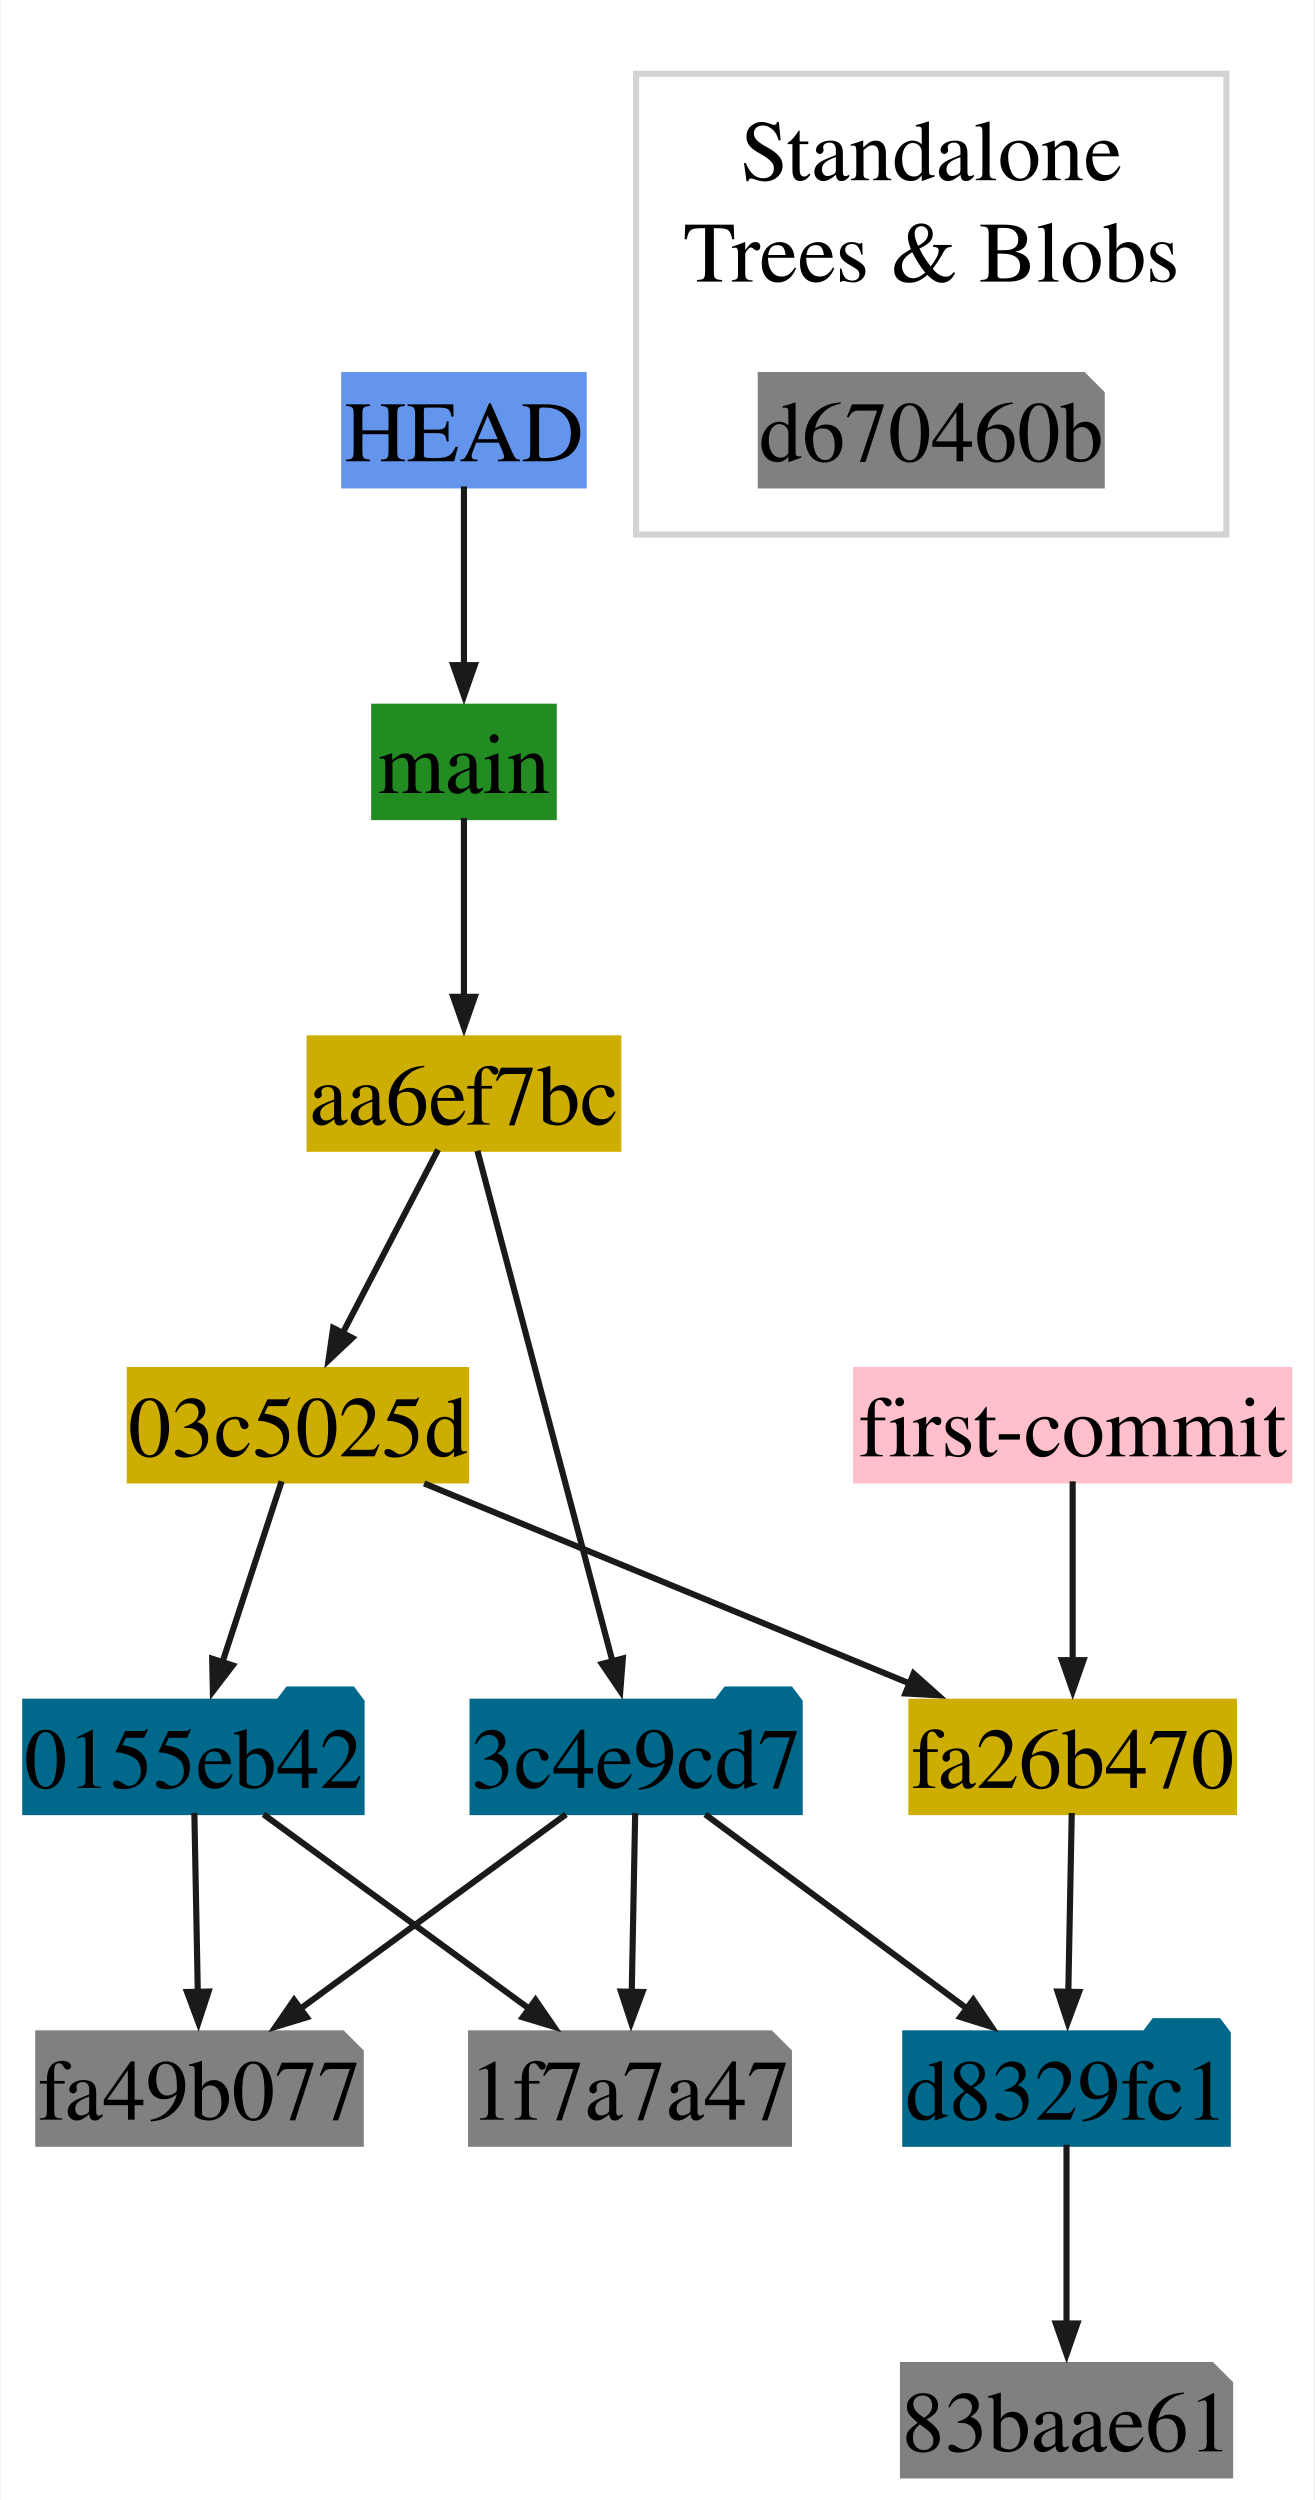
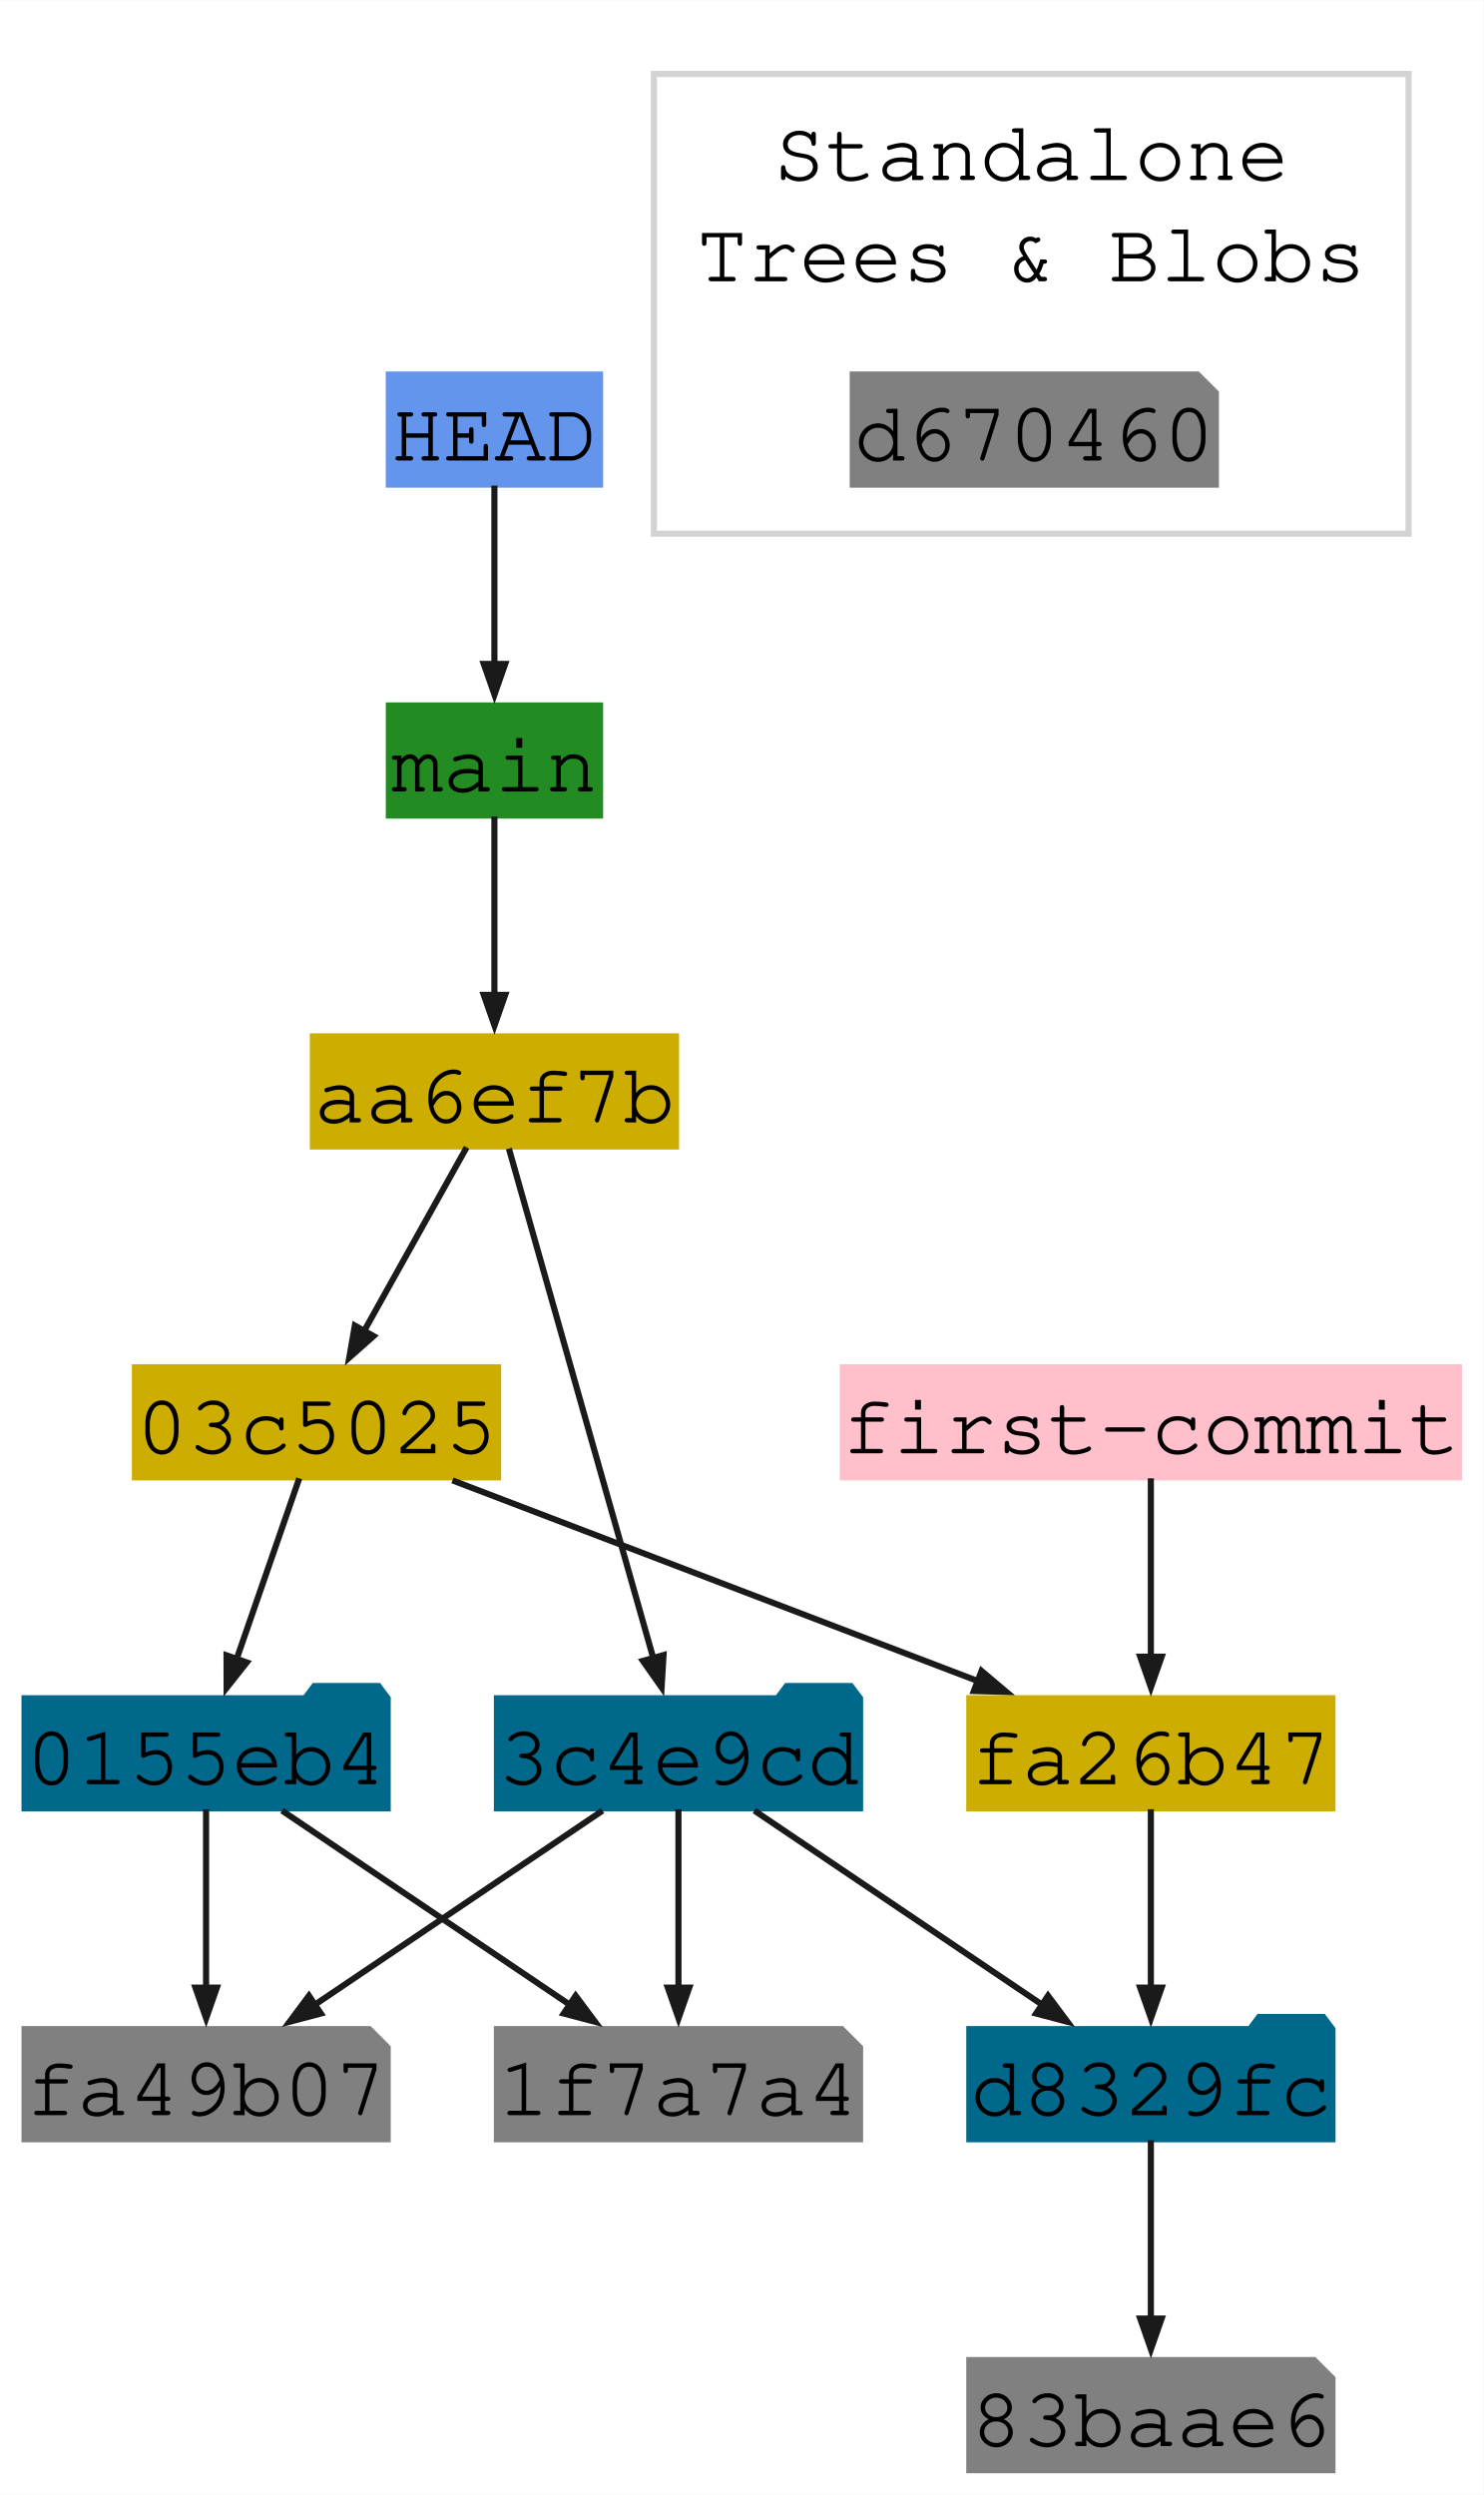
- <svg xmlns="http://www.w3.org/2000/svg" xmlns:xlink="http://www.w3.org/1999/xlink" width="214pt" height="407pt" viewBox="0.00 0.00 213.56 406.58">
+ <svg xmlns="http://www.w3.org/2000/svg" xmlns:xlink="http://www.w3.org/1999/xlink" width="242pt" height="407pt" viewBox="0.00 0.00 241.81 406.58">
  <g id="graph0" class="graph" transform="scale(1 1) rotate(0) translate(4 402.58)">
-     <polygon fill="white" stroke="none" points="-4,4 -4,-402.58 209.56,-402.58 209.56,4 -4,4" />
+     <polygon fill="white" stroke="none" points="-4,4 -4,-402.58 237.81,-402.58 237.81,4 -4,4" />
    <g id="clust1" class="cluster">
-       <polygon fill="white" stroke="lightgrey" points="99.34,-315.64 99.34,-390.58 195.34,-390.58 195.34,-315.64 99.34,-315.64" />
-       <text text-anchor="middle" x="147.34" y="-373.28" font-family="Times,serif" font-size="14.00">Standalone</text>
-       <text text-anchor="middle" x="147.34" y="-356.78" font-family="Times,serif" font-size="14.00">Trees &amp; Blobs</text>
+       <polygon fill="white" stroke="lightgrey" points="102.59,-315.64 102.59,-390.58 225.59,-390.58 225.59,-315.64 102.59,-315.64" />
+       <text text-anchor="middle" x="164.09" y="-373.28" font-family="Courier,monospace" font-size="14.00">Standalone</text>
+       <text text-anchor="middle" x="164.09" y="-356.78" font-family="Courier,monospace" font-size="14.00">Trees &amp; Blobs</text>
    </g>
    <g id="node1" class="node">
      <g id="a_node1">
        <a xlink:title="0155eb4229851634a0f03eb265b69f5a2d56f341">
-           <polygon fill="#00688b" stroke="#00688b" points="54.69,-125.82 53.2,-127.81 42.73,-127.81 41.24,-125.82 0,-125.82 0,-107.88 54.69,-107.88 54.69,-125.82" />
-           <text text-anchor="middle" x="27.34" y="-111.8" font-family="Times,serif" font-size="14.00">0155eb42</text>
+           <polygon fill="#00688b" stroke="#00688b" points="59.19,-125.82 57.7,-127.81 47.23,-127.81 45.74,-125.82 0,-125.82 0,-107.88 59.19,-107.88 59.19,-125.82" />
+           <text text-anchor="middle" x="29.59" y="-111.8" font-family="Courier,monospace" font-size="14.00">0155eb4</text>
        </a>
      </g>
    </g>
    <g id="node3" class="node">
      <g id="a_node3">
        <a xlink:title="test.txt">
-           <polygon fill="gray" stroke="gray" points="121.2,-71.88 72.5,-71.88 72.5,-53.94 124.19,-53.94 124.19,-68.89 121.2,-71.88" />
-           <polyline fill="none" stroke="gray" points="121.2,-71.88 121.2,-68.89" />
-           <polyline fill="none" stroke="gray" points="124.19,-68.89 121.2,-68.89" />
-           <text text-anchor="middle" x="98.34" y="-57.86" font-family="Times,serif" font-size="14.00">1f7a7a47</text>
+           <polygon fill="gray" stroke="gray" points="133.2,-71.88 77,-71.88 77,-53.94 136.19,-53.94 136.19,-68.89 133.2,-71.88" />
+           <polyline fill="none" stroke="gray" points="133.2,-71.88 133.2,-68.89" />
+           <polyline fill="none" stroke="gray" points="136.19,-68.89 133.2,-68.89" />
+           <text text-anchor="middle" x="106.59" y="-57.86" font-family="Courier,monospace" font-size="14.00">1f7a7a4</text>
        </a>
      </g>
    </g>
    <g id="edge1" class="edge">
-       <path fill="none" stroke="#1a1a1a" d="M38.75,-107.5C50.52,-98.9 68.97,-85.4 82.22,-75.7" />
-       <polygon fill="#1a1a1a" stroke="#1a1a1a" points="82.98,-77.32 85.98,-72.96 80.91,-74.5 82.98,-77.32" />
+       <path fill="none" stroke="#1a1a1a" d="M41.97,-107.5C54.65,-98.95 74.5,-85.56 88.86,-75.87" />
+       <polygon fill="#1a1a1a" stroke="#1a1a1a" points="89.83,-77.33 93,-73.08 87.88,-74.43 89.83,-77.33" />
    </g>
    <g id="node10" class="node">
      <g id="a_node10">
        <a xlink:title="new.txt">
-           <polygon fill="gray" stroke="gray" points="51.57,-71.88 2.12,-71.88 2.12,-53.94 54.56,-53.94 54.56,-68.89 51.57,-71.88" />
-           <polyline fill="none" stroke="gray" points="51.57,-71.88 51.57,-68.89" />
-           <polyline fill="none" stroke="gray" points="54.56,-68.89 51.57,-68.89" />
-           <text text-anchor="middle" x="28.34" y="-57.86" font-family="Times,serif" font-size="14.00">fa49b077</text>
+           <polygon fill="gray" stroke="gray" points="56.2,-71.88 0,-71.88 0,-53.94 59.19,-53.94 59.19,-68.89 56.2,-71.88" />
+           <polyline fill="none" stroke="gray" points="56.2,-71.88 56.2,-68.89" />
+           <polyline fill="none" stroke="gray" points="59.19,-68.89 56.2,-68.89" />
+           <text text-anchor="middle" x="29.59" y="-57.86" font-family="Courier,monospace" font-size="14.00">fa49b07</text>
        </a>
      </g>
    </g>
    <g id="edge2" class="edge">
-       <path fill="none" stroke="#1a1a1a" d="M27.5,-107.73C27.65,-99.93 27.88,-87.95 28.06,-78.49" />
-       <polygon fill="#1a1a1a" stroke="#1a1a1a" points="29.81,-78.69 28.16,-73.65 26.31,-78.62 29.81,-78.69" />
+       <path fill="none" stroke="#1a1a1a" d="M29.59,-107.73C29.59,-99.93 29.59,-87.95 29.59,-78.49" />
+       <polygon fill="#1a1a1a" stroke="#1a1a1a" points="31.35,-78.65 29.6,-73.65 27.85,-78.65 31.35,-78.65" />
    </g>
    <g id="node2" class="node">
      <g id="a_node2">
        <a xlink:title="author: First Last &lt;first.last@mail.com&gt;&#10;Wed Jan 01 09:00:00 2025 +0100&#10;committer: Nom Prenom &lt;nom.prenom@mail.com&gt;&#10;Wed Jan 01 09:00:00 2025 +0100&#10;&#10;Second commit">
-           <polygon fill="#cdad00" stroke="#cdad00" points="71.69,-179.76 17,-179.76 17,-161.82 71.69,-161.82 71.69,-179.76" />
-           <text text-anchor="middle" x="44.34" y="-165.74" font-family="Times,serif" font-size="14.00">03c5025d</text>
+           <polygon fill="#cdad00" stroke="#cdad00" points="77.19,-179.76 18,-179.76 18,-161.82 77.19,-161.82 77.19,-179.76" />
+           <text text-anchor="middle" x="47.59" y="-165.74" font-family="Courier,monospace" font-size="14.00">03c5025</text>
        </a>
      </g>
    </g>
    <g id="edge3" class="edge">
-       <path fill="none" stroke="#1a1a1a" d="M41.69,-161.67C39.11,-153.79 35.14,-141.66 32.03,-132.15" />
-       <polygon fill="#1a1a1a" stroke="#1a1a1a" points="33.73,-131.73 30.51,-127.52 30.4,-132.81 33.73,-131.73" />
+       <path fill="none" stroke="#1a1a1a" d="M44.78,-161.67C42.05,-153.79 37.85,-141.66 34.55,-132.15" />
+       <polygon fill="#1a1a1a" stroke="#1a1a1a" points="36.23,-131.66 32.94,-127.51 32.93,-132.81 36.23,-131.66" />
    </g>
    <g id="node9" class="node">
      <g id="a_node9">
        <a xlink:title="author: First Last &lt;first.last@mail.com&gt;&#10;Wed Jan 01 09:00:00 2025 +0100&#10;committer: Nom Prenom &lt;nom.prenom@mail.com&gt;&#10;Wed Jan 01 09:00:00 2025 +0100&#10;&#10;First commit">
-           <polygon fill="#cdad00" stroke="#cdad00" points="196.56,-125.82 144.12,-125.82 144.12,-107.88 196.56,-107.88 196.56,-125.82" />
-           <text text-anchor="middle" x="170.34" y="-111.8" font-family="Times,serif" font-size="14.00">fa26b470</text>
+           <polygon fill="#cdad00" stroke="#cdad00" points="213.19,-125.82 154,-125.82 154,-107.88 213.19,-107.88 213.19,-125.82" />
+           <text text-anchor="middle" x="183.59" y="-111.8" font-family="Courier,monospace" font-size="14.00">fa26b47</text>
        </a>
      </g>
    </g>
    <g id="edge4" class="edge">
-       <path fill="none" stroke="#1a1a1a" d="M64.87,-161.33C86.47,-152.43 120.54,-138.38 144.08,-128.68" />
-       <polygon fill="#1a1a1a" stroke="#1a1a1a" points="144.47,-130.41 148.43,-126.88 143.14,-127.17 144.47,-130.41" />
+       <path fill="none" stroke="#1a1a1a" d="M69.75,-161.33C93.16,-152.39 130.15,-138.26 155.57,-128.55" />
+       <polygon fill="#1a1a1a" stroke="#1a1a1a" points="155.99,-130.27 160.04,-126.85 154.74,-127 155.99,-130.27" />
    </g>
    <g id="node4" class="node">
      <g id="a_node4">
        <a xlink:title="3c4e9cd789d88d8d89c1073707c3585e41b0e614">
-           <polygon fill="#00688b" stroke="#00688b" points="125.94,-125.82 124.44,-127.81 113.98,-127.81 112.48,-125.82 72.75,-125.82 72.75,-107.88 125.94,-107.88 125.94,-125.82" />
-           <text text-anchor="middle" x="99.34" y="-111.8" font-family="Times,serif" font-size="14.00">3c4e9cd7</text>
+           <polygon fill="#00688b" stroke="#00688b" points="136.19,-125.82 134.69,-127.81 124.23,-127.81 122.74,-125.82 77,-125.82 77,-107.88 136.19,-107.88 136.19,-125.82" />
+           <text text-anchor="middle" x="106.59" y="-111.8" font-family="Courier,monospace" font-size="14.00">3c4e9cd</text>
        </a>
      </g>
    </g>
    <g id="edge6" class="edge">
-       <path fill="none" stroke="#1a1a1a" d="M99.19,-107.73C99.04,-99.93 98.81,-87.95 98.63,-78.49" />
-       <polygon fill="#1a1a1a" stroke="#1a1a1a" points="100.38,-78.62 98.53,-73.65 96.88,-78.69 100.38,-78.62" />
+       <path fill="none" stroke="#1a1a1a" d="M106.59,-107.73C106.59,-99.93 106.59,-87.95 106.59,-78.49" />
+       <polygon fill="#1a1a1a" stroke="#1a1a1a" points="108.35,-78.65 106.6,-73.65 104.85,-78.65 108.35,-78.65" />
    </g>
    <g id="node8" class="node">
      <g id="a_node8">
        <a xlink:title="bak">
-           <polygon fill="#00688b" stroke="#00688b" points="195.56,-71.88 194.07,-73.87 183.61,-73.87 182.11,-71.88 143.12,-71.88 143.12,-53.94 195.56,-53.94 195.56,-71.88" />
-           <text text-anchor="middle" x="169.34" y="-57.86" font-family="Times,serif" font-size="14.00">d8329fc1</text>
+           <polygon fill="#00688b" stroke="#00688b" points="213.19,-71.88 211.69,-73.87 201.23,-73.87 199.74,-71.88 154,-71.88 154,-53.94 213.19,-53.94 213.19,-71.88" />
+           <text text-anchor="middle" x="183.59" y="-57.86" font-family="Courier,monospace" font-size="14.00">d8329fc</text>
        </a>
      </g>
    </g>
    <g id="edge7" class="edge">
-       <path fill="none" stroke="#1a1a1a" d="M110.59,-107.5C122.19,-98.9 140.38,-85.4 153.45,-75.7" />
-       <polygon fill="#1a1a1a" stroke="#1a1a1a" points="154.17,-77.35 157.14,-72.96 152.08,-74.54 154.17,-77.35" />
+       <path fill="none" stroke="#1a1a1a" d="M118.97,-107.5C131.65,-98.95 151.5,-85.56 165.86,-75.87" />
+       <polygon fill="#1a1a1a" stroke="#1a1a1a" points="166.83,-77.33 170,-73.08 164.88,-74.43 166.83,-77.33" />
    </g>
    <g id="edge8" class="edge">
-       <path fill="none" stroke="#1a1a1a" d="M87.94,-107.5C76.17,-98.9 57.72,-85.4 44.47,-75.7" />
-       <polygon fill="#1a1a1a" stroke="#1a1a1a" points="45.78,-74.5 40.71,-72.96 43.71,-77.32 45.78,-74.5" />
+       <path fill="none" stroke="#1a1a1a" d="M94.22,-107.5C81.54,-98.95 61.69,-85.56 47.33,-75.87" />
+       <polygon fill="#1a1a1a" stroke="#1a1a1a" points="48.31,-74.43 43.19,-73.08 46.36,-77.33 48.31,-74.43" />
    </g>
    <g id="node5" class="node">
      <g id="a_node5">
        <a xlink:title="test.txt">
-           <polygon fill="gray" stroke="gray" points="192.95,-17.94 142.75,-17.94 142.75,0 195.94,0 195.94,-14.95 192.95,-17.94" />
-           <polyline fill="none" stroke="gray" points="192.95,-17.94 192.95,-14.95" />
-           <polyline fill="none" stroke="gray" points="195.94,-14.95 192.95,-14.95" />
-           <text text-anchor="middle" x="169.34" y="-3.92" font-family="Times,serif" font-size="14.00">83baae61</text>
+           <polygon fill="gray" stroke="gray" points="210.2,-17.94 154,-17.94 154,0 213.19,0 213.19,-14.95 210.2,-17.94" />
+           <polyline fill="none" stroke="gray" points="210.2,-17.94 210.2,-14.95" />
+           <polyline fill="none" stroke="gray" points="213.19,-14.95 210.2,-14.95" />
+           <text text-anchor="middle" x="183.59" y="-3.92" font-family="Courier,monospace" font-size="14.00">83baae6</text>
        </a>
      </g>
    </g>
    <g id="node6" class="node">
      <g id="a_node6">
        <a xlink:title="main">
-           <polygon fill="cornflowerblue" stroke="cornflowerblue" points="90.81,-341.58 51.88,-341.58 51.88,-323.64 90.81,-323.64 90.81,-341.58" />
-           <text text-anchor="middle" x="71.34" y="-327.56" font-family="Times,serif" font-size="14.00">HEAD</text>
+           <polygon fill="cornflowerblue" stroke="cornflowerblue" points="93.81,-341.58 59.38,-341.58 59.38,-323.64 93.81,-323.64 93.81,-341.58" />
+           <text text-anchor="middle" x="76.59" y="-327.56" font-family="Courier,monospace" font-size="14.00">HEAD</text>
        </a>
      </g>
    </g>
    <g id="node12" class="node">
      <g id="a_node12">
        <a xlink:title="-&gt; None">
-           <polygon fill="forestgreen" stroke="forestgreen" points="85.94,-287.64 56.75,-287.64 56.75,-269.7 85.94,-269.7 85.94,-287.64" />
-           <text text-anchor="middle" x="71.34" y="-273.62" font-family="Times,serif" font-size="14.00">main</text>
+           <polygon fill="forestgreen" stroke="forestgreen" points="93.81,-287.64 59.38,-287.64 59.38,-269.7 93.81,-269.7 93.81,-287.64" />
+           <text text-anchor="middle" x="76.59" y="-273.62" font-family="Courier,monospace" font-size="14.00">main</text>
        </a>
      </g>
    </g>
    <g id="edge9" class="edge">
-       <path fill="none" stroke="#1a1a1a" d="M71.34,-323.49C71.34,-315.69 71.34,-303.71 71.34,-294.25" />
-       <polygon fill="#1a1a1a" stroke="#1a1a1a" points="73.1,-294.41 71.35,-289.41 69.6,-294.41 73.1,-294.41" />
+       <path fill="none" stroke="#1a1a1a" d="M76.59,-323.49C76.59,-315.69 76.59,-303.71 76.59,-294.25" />
+       <polygon fill="#1a1a1a" stroke="#1a1a1a" points="78.35,-294.41 76.6,-289.41 74.85,-294.41 78.35,-294.41" />
    </g>
    <g id="node7" class="node">
      <g id="a_node7">
        <a xlink:title="author: First Last &lt;first.last@mail.com&gt;&#10;Wed Jan 01 09:00:00 2025 +0100&#10;committer: Nom Prenom &lt;nom.prenom@mail.com&gt;&#10;Wed Jan 01 09:00:00 2025 +0100&#10;&#10;Third commit">
-           <polygon fill="#cdad00" stroke="#cdad00" points="96.44,-233.7 46.25,-233.7 46.25,-215.76 96.44,-215.76 96.44,-233.7" />
-           <text text-anchor="middle" x="71.34" y="-219.68" font-family="Times,serif" font-size="14.00">aa6ef7bc</text>
+           <polygon fill="#cdad00" stroke="#cdad00" points="106.19,-233.7 47,-233.7 47,-215.76 106.19,-215.76 106.19,-233.7" />
+           <text text-anchor="middle" x="76.59" y="-219.68" font-family="Courier,monospace" font-size="14.00">aa6ef7b</text>
        </a>
      </g>
    </g>
    <g id="edge10" class="edge">
-       <path fill="none" stroke="#1a1a1a" d="M67.13,-215.61C62.95,-207.58 56.48,-195.13 51.5,-185.55" />
-       <polygon fill="#1a1a1a" stroke="#1a1a1a" points="53.18,-184.99 49.32,-181.36 50.07,-186.61 53.18,-184.99" />
+       <path fill="none" stroke="#1a1a1a" d="M72.06,-215.61C67.58,-207.58 60.63,-195.13 55.28,-185.55" />
+       <polygon fill="#1a1a1a" stroke="#1a1a1a" points="56.89,-184.85 52.93,-181.34 53.84,-186.56 56.89,-184.85" />
    </g>
    <g id="edge11" class="edge">
-       <path fill="none" stroke="#1a1a1a" d="M73.54,-215.42C78.31,-197.41 89.63,-154.57 95.57,-132.13" />
-       <polygon fill="#1a1a1a" stroke="#1a1a1a" points="97.18,-132.86 96.77,-127.58 93.8,-131.97 97.18,-132.86" />
+       <path fill="none" stroke="#1a1a1a" d="M78.95,-215.42C84.05,-197.41 96.19,-154.57 102.55,-132.13" />
+       <polygon fill="#1a1a1a" stroke="#1a1a1a" points="104.16,-132.86 103.84,-127.58 100.79,-131.91 104.16,-132.86" />
    </g>
    <g id="edge12" class="edge">
-       <path fill="none" stroke="#1a1a1a" d="M169.34,-53.79C169.34,-45.99 169.34,-34.01 169.34,-24.55" />
-       <polygon fill="#1a1a1a" stroke="#1a1a1a" points="171.1,-24.71 169.35,-19.71 167.6,-24.71 171.1,-24.71" />
+       <path fill="none" stroke="#1a1a1a" d="M183.59,-53.79C183.59,-45.99 183.59,-34.01 183.59,-24.55" />
+       <polygon fill="#1a1a1a" stroke="#1a1a1a" points="185.35,-24.71 183.6,-19.71 181.85,-24.71 185.35,-24.71" />
    </g>
    <g id="edge13" class="edge">
-       <path fill="none" stroke="#1a1a1a" d="M170.19,-107.73C170.04,-99.93 169.81,-87.95 169.63,-78.49" />
-       <polygon fill="#1a1a1a" stroke="#1a1a1a" points="171.38,-78.62 169.53,-73.65 167.88,-78.69 171.38,-78.62" />
+       <path fill="none" stroke="#1a1a1a" d="M183.59,-107.73C183.59,-99.93 183.59,-87.95 183.59,-78.49" />
+       <polygon fill="#1a1a1a" stroke="#1a1a1a" points="185.35,-78.65 183.6,-73.65 181.85,-78.65 185.35,-78.65" />
    </g>
    <g id="node11" class="node">
      <g id="a_node11">
        <a xlink:title="Nom Prenom &lt;nom.prenom@mail.com&gt;&#10;Wed Jan 1 09:00:00 2025 +0100&#10;&#10;First commit&#10;">
-           <polygon fill="pink" stroke="pink" points="205.56,-179.76 135.12,-179.76 135.12,-161.82 205.56,-161.82 205.56,-179.76" />
-           <text text-anchor="middle" x="170.34" y="-165.74" font-family="Times,serif" font-size="14.00">first-commit</text>
+           <polygon fill="pink" stroke="pink" points="233.81,-179.76 133.38,-179.76 133.38,-161.82 233.81,-161.82 233.81,-179.76" />
+           <text text-anchor="middle" x="183.59" y="-165.74" font-family="Courier,monospace" font-size="14.00">first-commit</text>
        </a>
      </g>
    </g>
    <g id="edge5" class="edge">
-       <path fill="none" stroke="#1a1a1a" d="M170.34,-161.67C170.34,-153.87 170.34,-141.89 170.34,-132.43" />
-       <polygon fill="#1a1a1a" stroke="#1a1a1a" points="172.1,-132.59 170.35,-127.59 168.6,-132.59 172.1,-132.59" />
+       <path fill="none" stroke="#1a1a1a" d="M183.59,-161.67C183.59,-153.87 183.59,-141.89 183.59,-132.43" />
+       <polygon fill="#1a1a1a" stroke="#1a1a1a" points="185.35,-132.59 183.6,-127.59 181.85,-132.59 185.35,-132.59" />
    </g>
    <g id="edge14" class="edge">
-       <path fill="none" stroke="#1a1a1a" d="M71.34,-269.55C71.34,-261.75 71.34,-249.77 71.34,-240.31" />
-       <polygon fill="#1a1a1a" stroke="#1a1a1a" points="73.1,-240.47 71.35,-235.47 69.6,-240.47 73.1,-240.47" />
+       <path fill="none" stroke="#1a1a1a" d="M76.59,-269.55C76.59,-261.75 76.59,-249.77 76.59,-240.31" />
+       <polygon fill="#1a1a1a" stroke="#1a1a1a" points="78.35,-240.47 76.6,-235.47 74.85,-240.47 78.35,-240.47" />
    </g>
    <g id="node13" class="node">
      <g id="a_node13">
        <a xlink:title="d670460b4b4aece5915caf5c68d12f560a9fe3e4">
-           <polygon fill="gray" stroke="gray" points="172.07,-341.58 119.62,-341.58 119.62,-323.64 175.06,-323.64 175.06,-338.59 172.07,-341.58" />
-           <polyline fill="none" stroke="gray" points="172.07,-341.58 172.07,-338.59" />
-           <polyline fill="none" stroke="gray" points="175.06,-338.59 172.07,-338.59" />
-           <text text-anchor="middle" x="147.34" y="-327.56" font-family="Times,serif" font-size="14.00">d670460b</text>
+           <polygon fill="gray" stroke="gray" points="191.2,-341.58 135,-341.58 135,-323.64 194.19,-323.64 194.19,-338.59 191.2,-341.58" />
+           <polyline fill="none" stroke="gray" points="191.2,-341.58 191.2,-338.59" />
+           <polyline fill="none" stroke="gray" points="194.19,-338.59 191.2,-338.59" />
+           <text text-anchor="middle" x="164.59" y="-327.56" font-family="Courier,monospace" font-size="14.00">d670460</text>
        </a>
      </g>
    </g>
  </g>
</svg>
